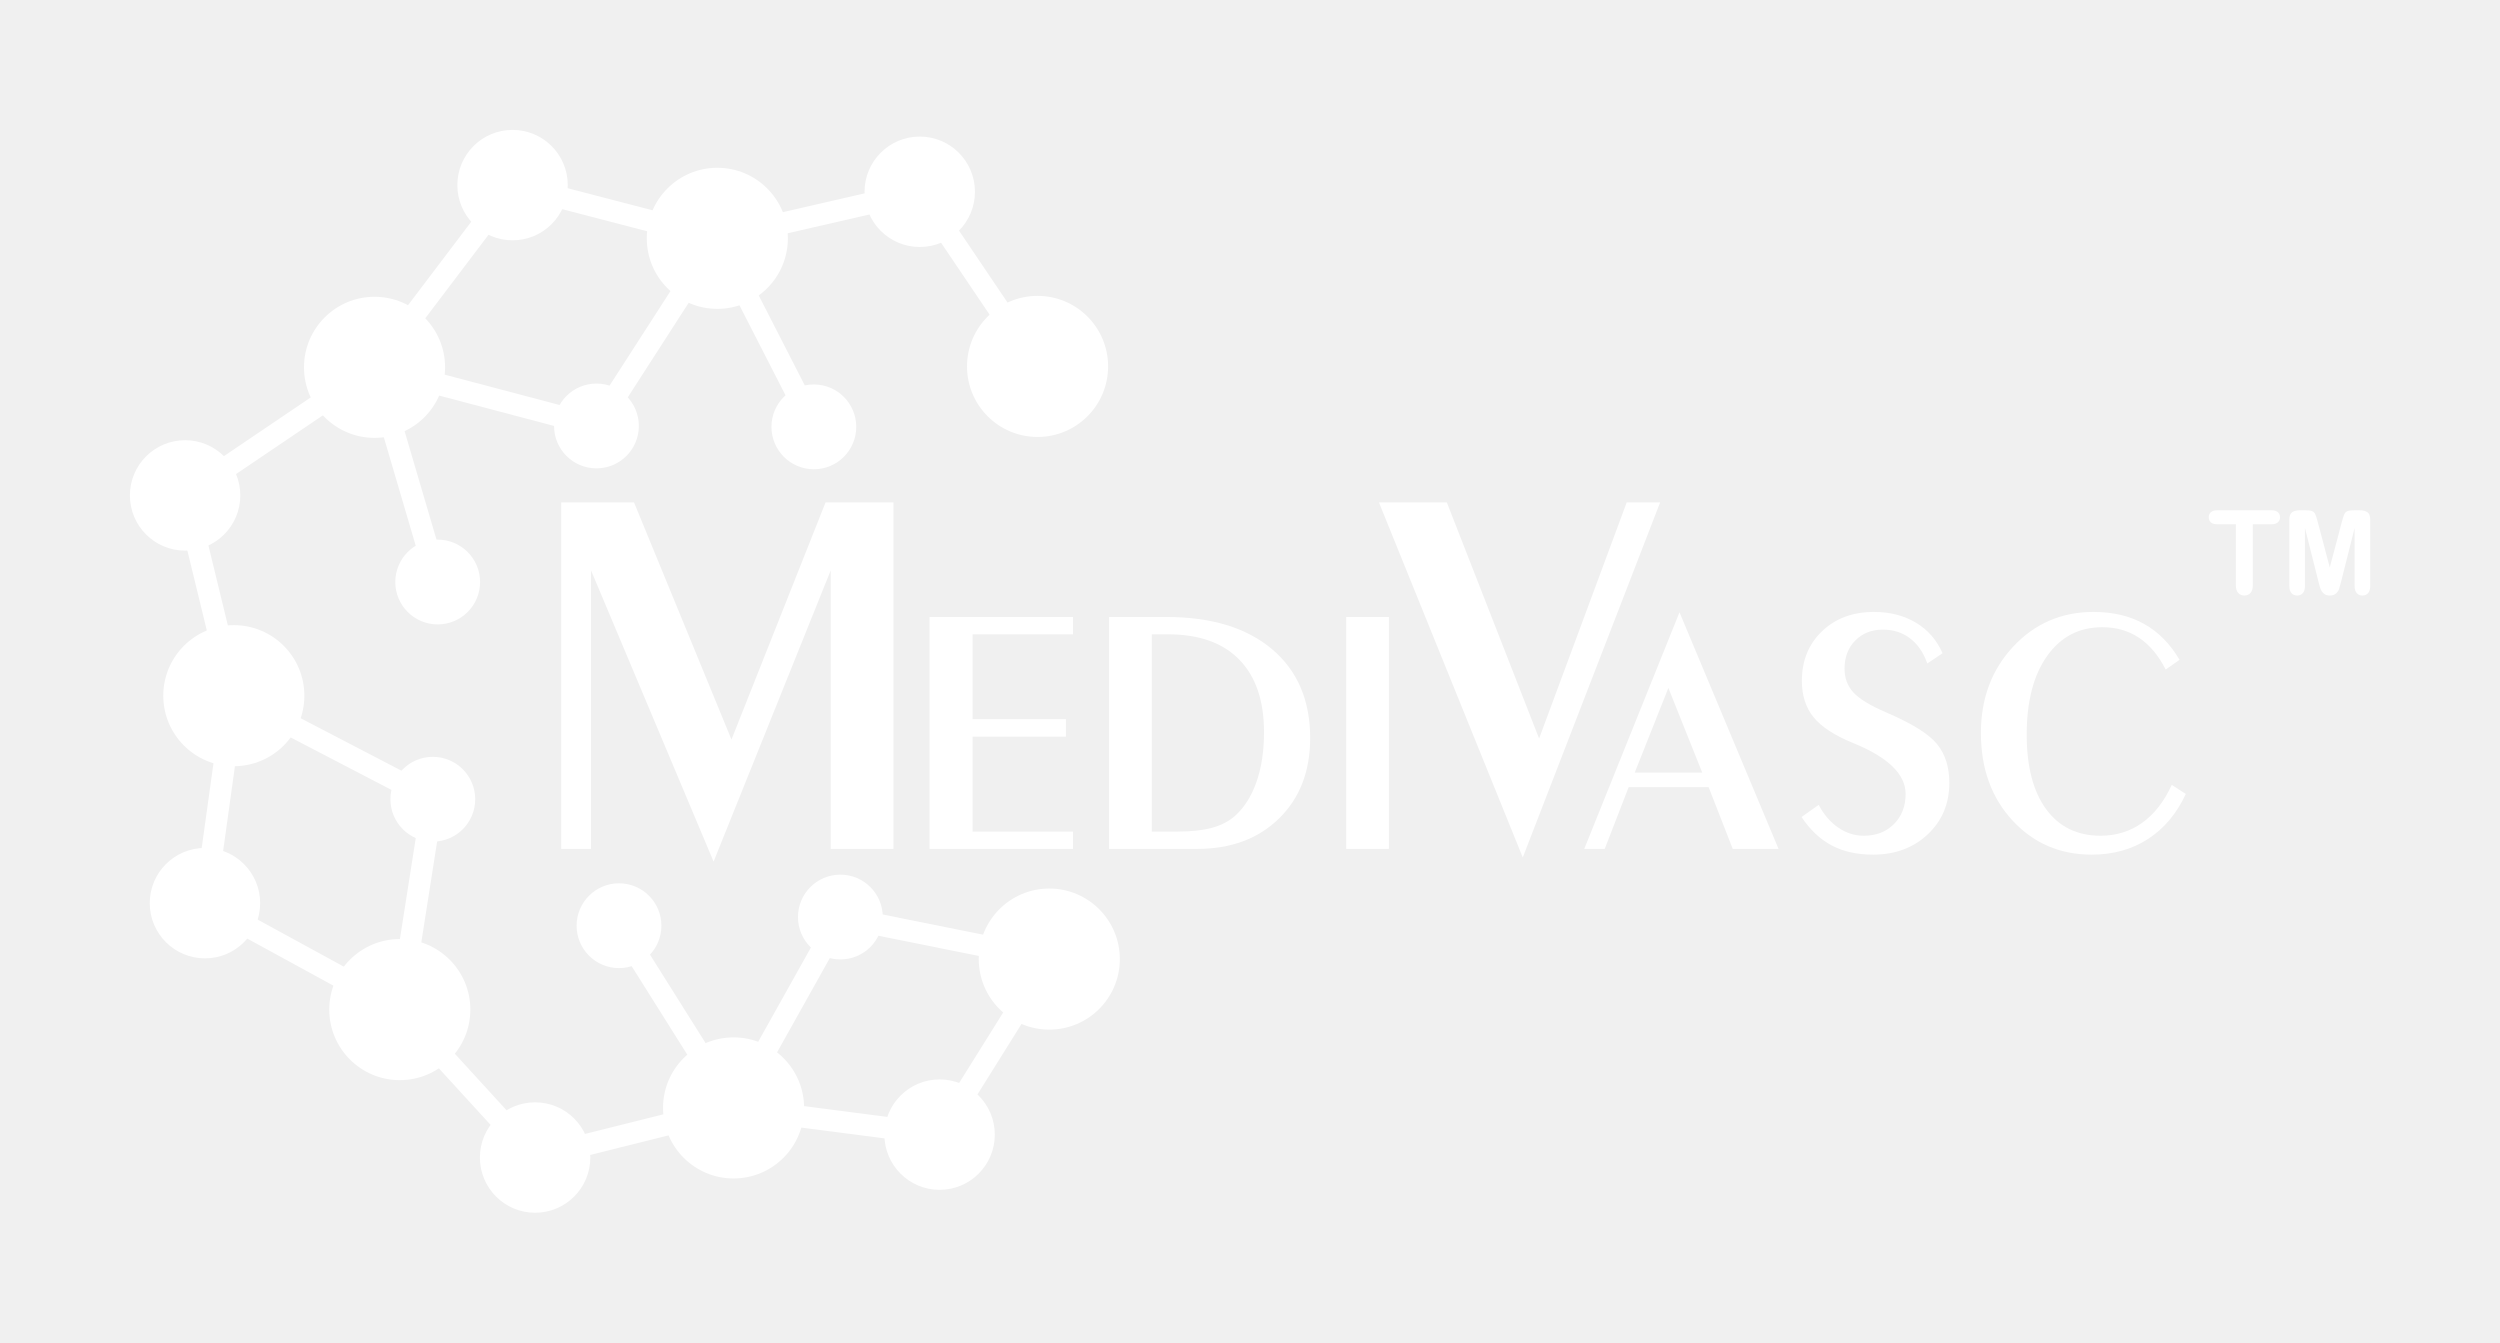
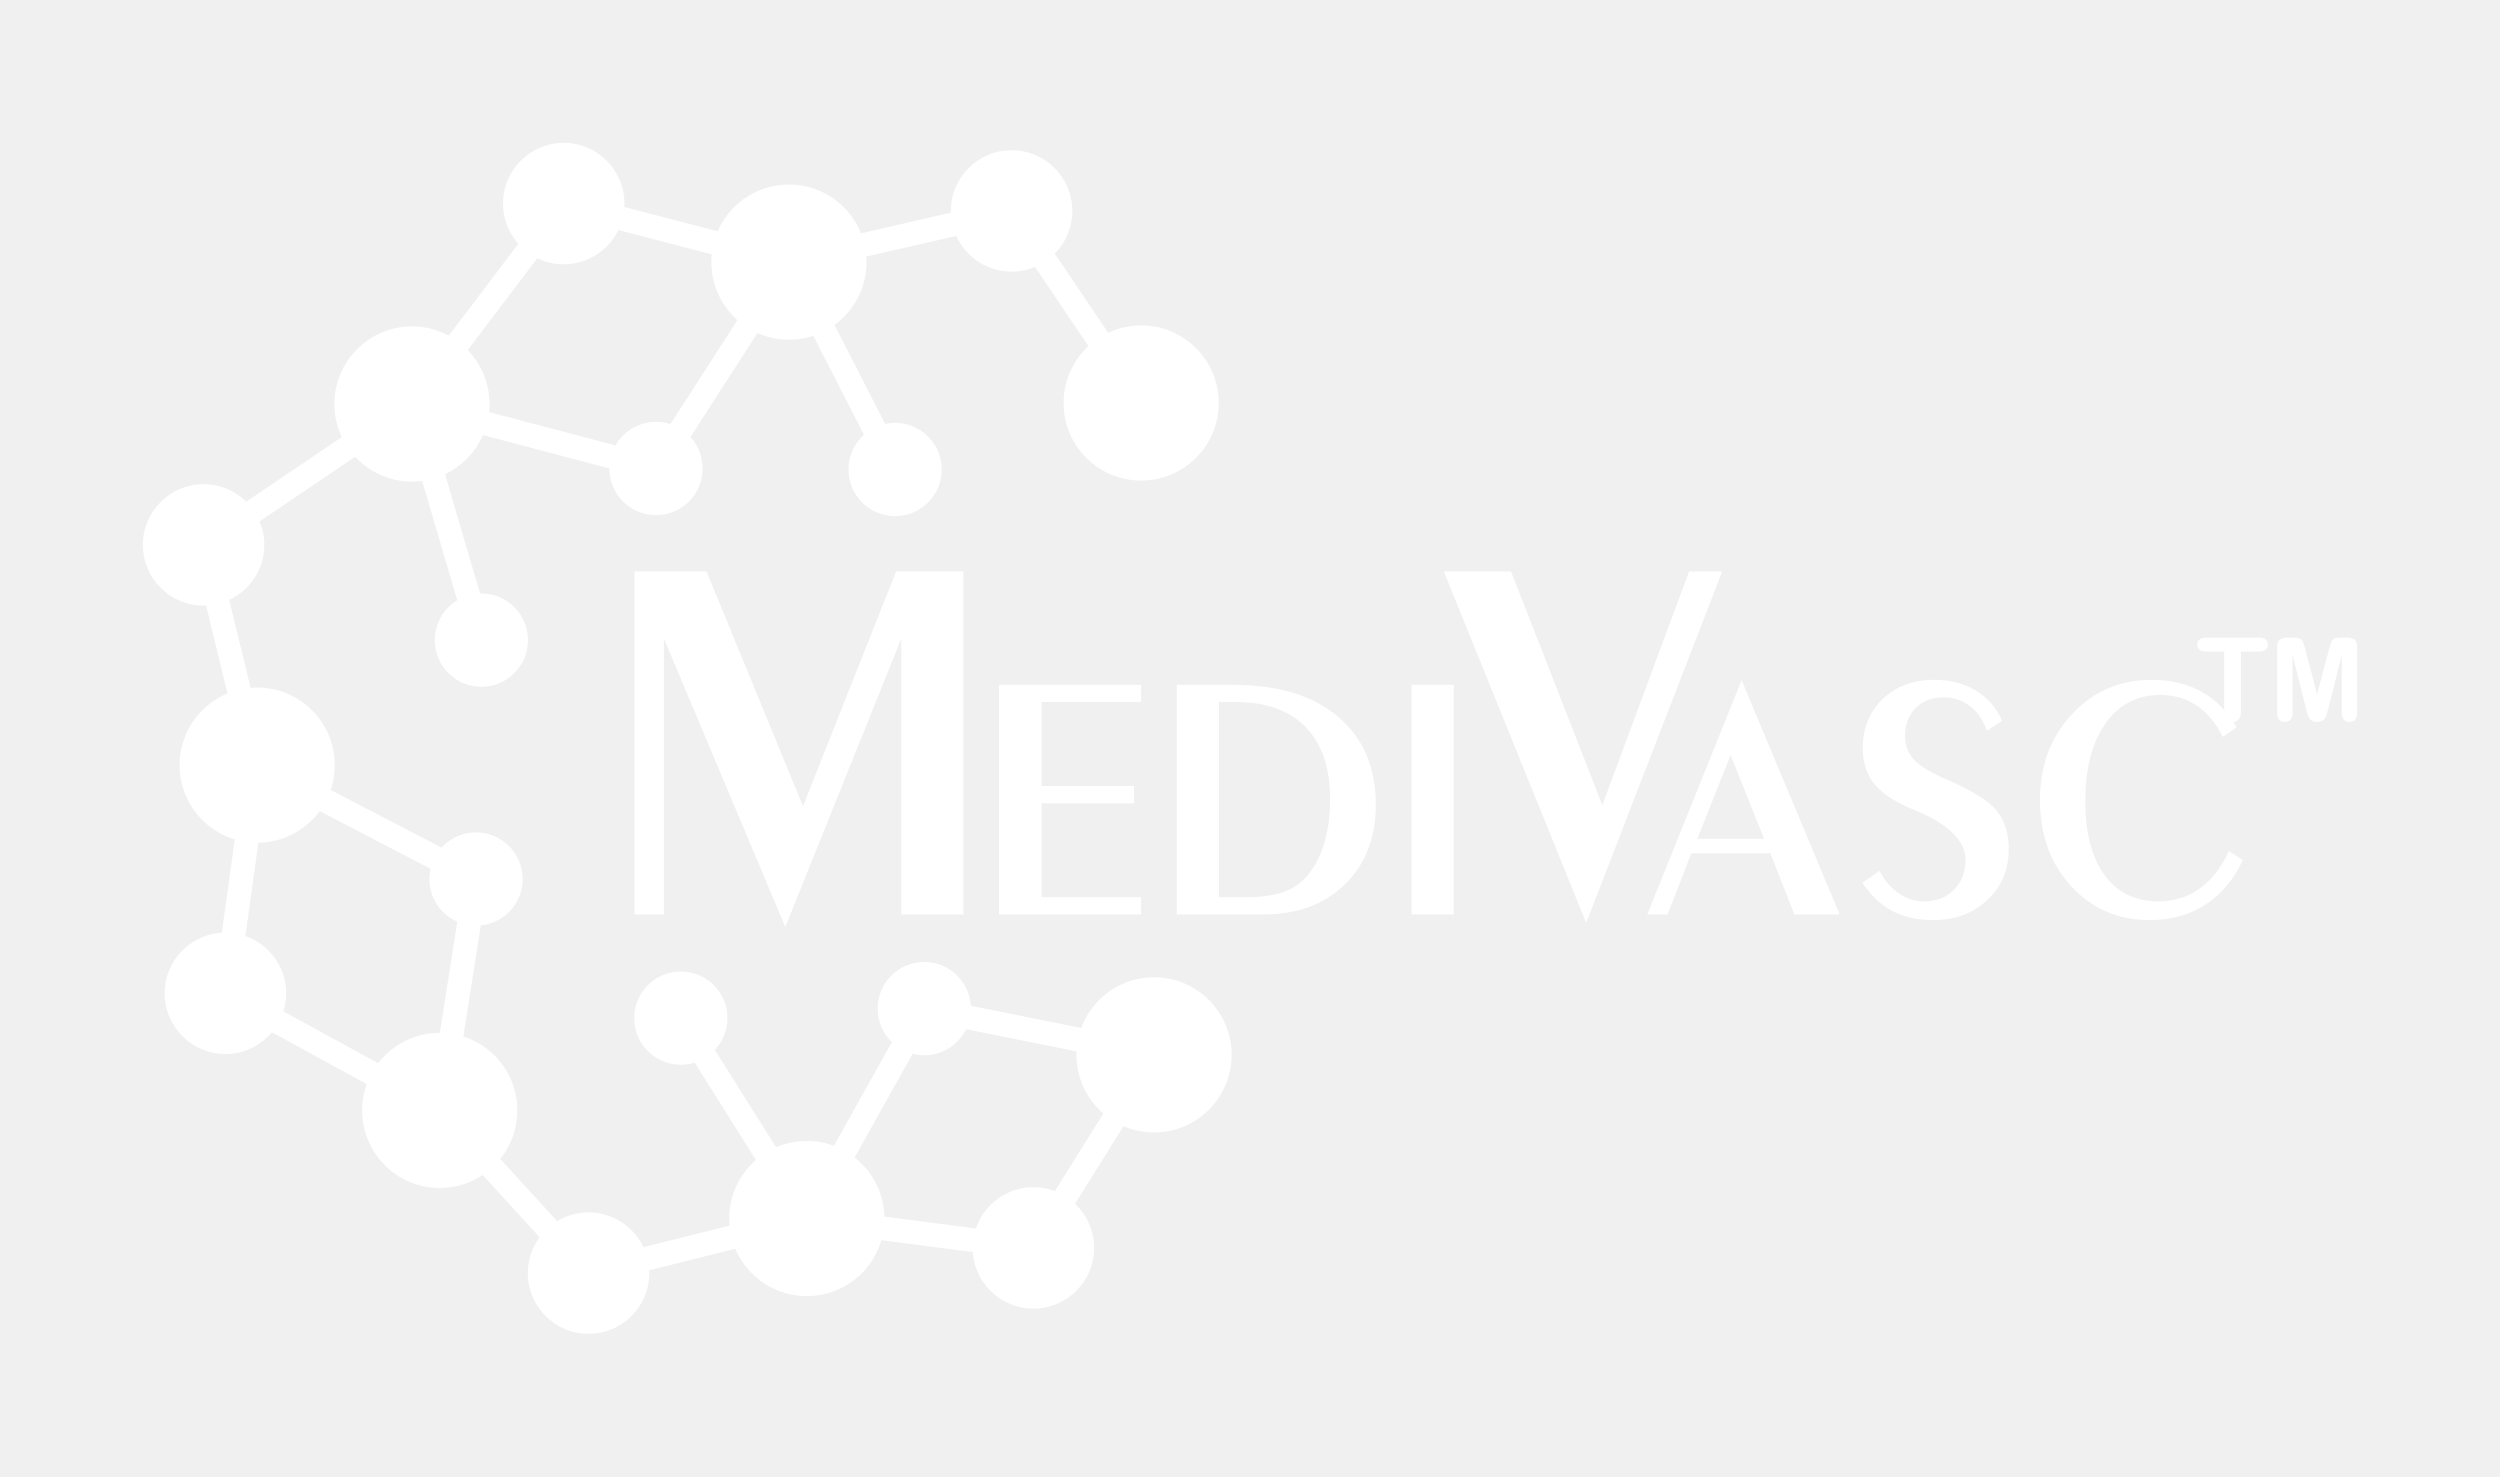
- <svg xmlns="http://www.w3.org/2000/svg" viewBox="-70.1 -69.6 1385.7 744.2">
+ <svg xmlns="http://www.w3.org/2000/svg" viewBox="-70.1 -69.6 1259.9 744.2">
  <g stroke="#FFFFFF" stroke-width="12.0">
    <line x1="214.0" y1="33.0" x2="327.5" y2="62.5" />
    <line x1="214.0" y1="33.0" x2="137.5" y2="134.0" />
    <line x1="439.7" y1="36.7" x2="327.5" y2="62.5" />
    <line x1="439.7" y1="36.7" x2="505.0" y2="133.5" />
    <line x1="327.5" y1="62.5" x2="260.5" y2="166.5" />
    <line x1="327.5" y1="62.5" x2="381.0" y2="167.0" />
    <line x1="137.5" y1="134.0" x2="260.5" y2="166.5" />
    <line x1="137.5" y1="134.0" x2="32.5" y2="205.0" />
    <line x1="137.5" y1="134.0" x2="172.5" y2="253.0" />
    <line x1="32.5" y1="205.0" x2="59.5" y2="316.0" />
    <line x1="59.5" y1="316.0" x2="169.8" y2="373.4" />
    <line x1="59.5" y1="316.0" x2="43.5" y2="431.0" />
    <line x1="169.8" y1="373.4" x2="151.5" y2="490.0" />
    <line x1="43.5" y1="431.0" x2="151.5" y2="490.0" />
    <line x1="273.0" y1="443.5" x2="336.5" y2="544.5" />
    <line x1="395.7" y1="438.7" x2="511.5" y2="462.0" />
    <line x1="395.7" y1="438.7" x2="336.5" y2="544.5" />
    <line x1="511.5" y1="462.0" x2="450.7" y2="559.3" />
    <line x1="151.5" y1="490.0" x2="226.5" y2="572.0" />
    <line x1="336.5" y1="544.5" x2="450.7" y2="559.3" />
    <line x1="336.5" y1="544.5" x2="226.5" y2="572.0" />
  </g>
  <g fill="#FFFFFF">
    <circle cx="214.0" cy="33.0" r="30.6" />
    <circle cx="439.7" cy="36.7" r="30.6" />
    <circle cx="327.5" cy="62.5" r="39.1" />
    <circle cx="137.5" cy="134.0" r="39.1" />
    <circle cx="505.0" cy="133.5" r="39.1" />
    <circle cx="260.5" cy="166.5" r="23.5" />
    <circle cx="381.0" cy="167.0" r="23.5" />
    <circle cx="32.5" cy="205.0" r="30.6" />
    <circle cx="172.5" cy="253.0" r="23.5" />
    <circle cx="59.5" cy="316.0" r="39.1" />
    <circle cx="169.8" cy="373.4" r="23.5" />
    <circle cx="43.5" cy="431.0" r="30.6" />
    <circle cx="273.0" cy="443.5" r="23.5" />
    <circle cx="395.7" cy="438.7" r="23.5" />
    <circle cx="511.5" cy="462.0" r="39.1" />
    <circle cx="151.5" cy="490.0" r="39.1" />
    <circle cx="336.5" cy="544.5" r="39.1" />
    <circle cx="450.7" cy="559.3" r="30.6" />
    <circle cx="226.5" cy="572.0" r="30.6" />
  </g>
  <g fill="#FFFFFF">
-     <g transform="translate(216.83,400.94) scale(0.14365,-0.14365)">
+     <g transform="translate(227.91,391.24) scale(0.12929,-0.12929)">
      <path d="M168 0V1337H449L825 422L1188 1337H1450V0H1208V1075L756 -49L283 1075V0Z" />
    </g>
-     <g transform="translate(428.59,400.94) scale(0.09616,-0.09616)">
+     <g transform="translate(418.48,391.24) scale(0.08655,-0.08655)">
      <path d="M172 0V1337H999V1237H420V748H958V647H420V100H999V0Z" />
    </g>
-     <g transform="translate(528.11,400.94) scale(0.09616,-0.09616)">
+     <g transform="translate(508.05,391.24) scale(0.08655,-0.08655)">
      <path d="M418 1237V100H565Q686 100 764.5 121.5Q843 143 895 188Q977 260 1021.0 384.5Q1065 509 1065 672Q1065 945 922.5 1091.0Q780 1237 512 1237ZM172 0V1337H500Q891 1337 1111.0 1151.5Q1331 966 1331 639Q1331 351 1151.5 175.5Q972 0 678 0Z" />
    </g>
-     <g transform="translate(658.97,400.94) scale(0.09616,-0.09616)">
+     <g transform="translate(625.84,391.24) scale(0.08655,-0.08655)">
      <path d="M424 0H178V1337H424Z" />
    </g>
-     <g transform="translate(697.09,400.94) scale(0.14365,-0.14365)">
+     <g transform="translate(660.11,391.24) scale(0.12929,-0.12929)">
      <path d="M535 -33 -20 1337H242L598 426L936 1337H1065Z" />
    </g>
-     <g transform="translate(809.17,400.94) scale(0.09616,-0.09616)">
+     <g transform="translate(761.12,391.24) scale(0.08655,-0.08655)">
      <path d="M279 440H668L473 928ZM-12 0 537 1364 1108 0H844L705 356H244L106 0Z" />
    </g>
-     <g transform="translate(918.83,400.94) scale(0.09616,-0.09616)">
+     <g transform="translate(859.84,391.24) scale(0.08655,-0.08655)">
      <path d="M199 254Q243 170 311.5 123.0Q380 76 459 76Q566 76 633.0 143.5Q700 211 700 317Q700 486 401 609L398 610Q237 676 169.5 759.0Q102 842 102 969Q102 1143 218.0 1254.5Q334 1366 518 1366Q656 1366 759.5 1304.0Q863 1242 913 1128L825 1069Q792 1163 726.0 1213.5Q660 1264 569 1264Q472 1264 410.0 1201.5Q348 1139 348 1038Q348 958 399.0 902.0Q450 846 590 786Q811 691 881.5 604.0Q952 517 952 381Q952 201 827.5 84.0Q703 -33 512 -33Q374 -33 274.0 20.0Q174 73 100 184Z" />
    </g>
-     <g transform="translate(1020.57,400.94) scale(0.09616,-0.09616)">
+     <g transform="translate(951.39,391.24) scale(0.08655,-0.08655)">
      <path d="M1257 317Q1179 148 1039.5 57.5Q900 -33 715 -33Q440 -33 258.0 164.0Q76 361 76 668Q76 967 262.5 1166.5Q449 1366 725 1366Q893 1366 1016.5 1297.0Q1140 1228 1221 1090L1141 1034Q1079 1156 987.5 1217.0Q896 1278 776 1278Q575 1278 457.5 1112.0Q340 946 340 659Q340 382 452.0 229.0Q564 76 766 76Q901 76 1005.5 150.5Q1110 225 1176 369Z" />
    </g>
  </g>
  <g fill="#FFFFFF">
-     <g transform="translate(1153.60,259.70) scale(0.0317,-0.0317)">
+     <g transform="translate(1036.76,293.57) scale(0.02853,-0.02853)">
      <path d="M1112 1221H788V156Q788 64 747.0 19.5Q706 -25 641 -25Q575 -25 533.5 20.0Q492 65 492 156V1221H168Q92 1221 55.0 1254.5Q18 1288 18 1343Q18 1400 56.5 1433.0Q95 1466 168 1466H1112Q1189 1466 1226.5 1432.0Q1264 1398 1264 1343Q1264 1288 1226.0 1254.5Q1188 1221 1112 1221Z" />
    </g>
-     <g transform="translate(1194.18,259.70) scale(0.0317,-0.0317)">
+     <g transform="translate(1073.28,293.57) scale(0.02853,-0.02853)">
      <path d="M655 221 420 1155V143Q420 59 382.5 17.0Q345 -25 283 -25Q223 -25 185.0 16.5Q147 58 147 143V1303Q147 1399 197.0 1432.5Q247 1466 332 1466H424Q507 1466 544.5 1451.0Q582 1436 600.0 1397.0Q618 1358 641 1270L854 467L1067 1270Q1090 1358 1108.0 1397.0Q1126 1436 1163.5 1451.0Q1201 1466 1284 1466H1376Q1461 1466 1511.0 1432.5Q1561 1399 1561 1303V143Q1561 59 1523.5 17.0Q1486 -25 1423 -25Q1364 -25 1326.0 17.0Q1288 59 1288 143V1155L1053 221Q1030 130 1015.5 87.5Q1001 45 962.0 10.0Q923 -25 854 -25Q802 -25 766.0 -2.5Q730 20 710.0 55.0Q690 90 678.5 132.5Q667 175 655 221Z" />
    </g>
  </g>
</svg>
